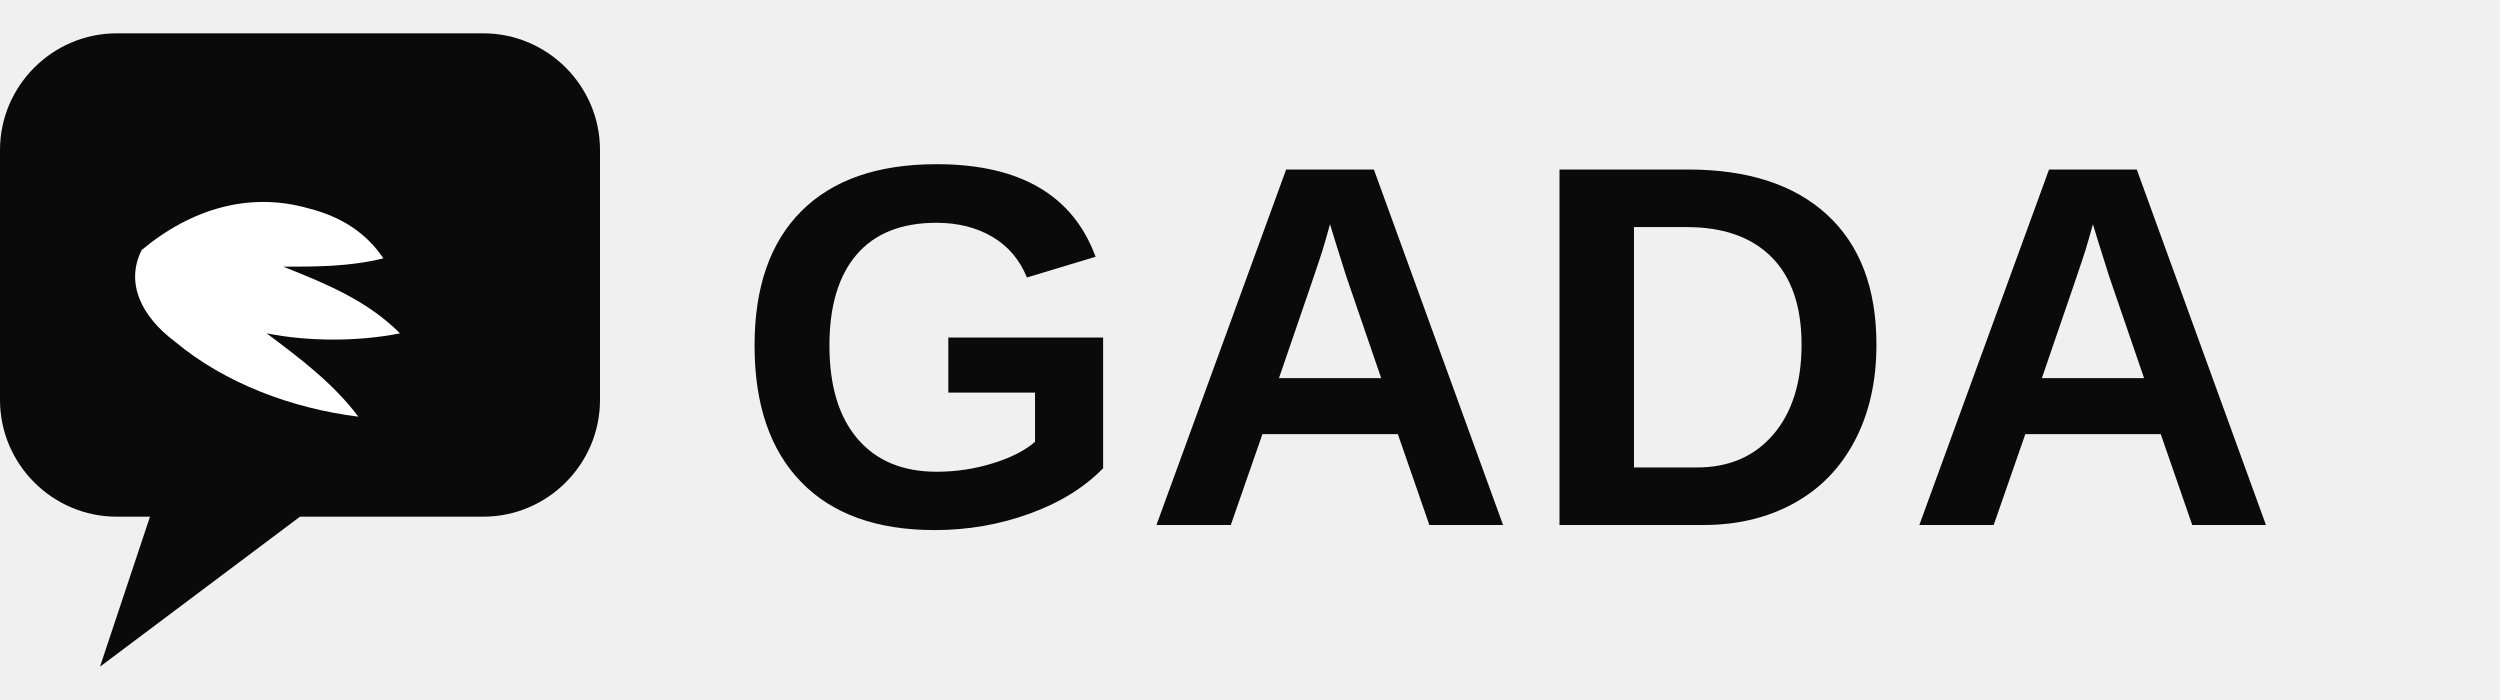
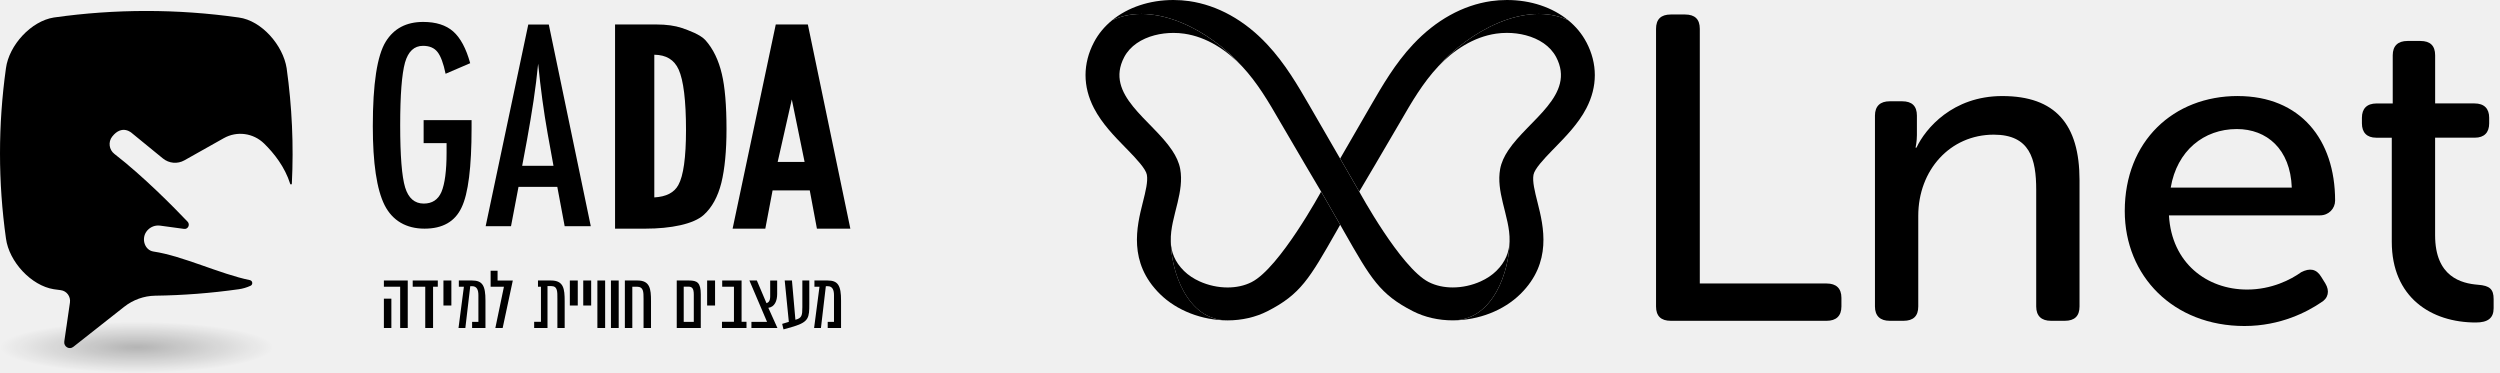
- <svg xmlns="http://www.w3.org/2000/svg" viewBox="0 0 300 84" role="img" aria-label="GA-DA">
-   <g fill="#0a0a0a">
-     <path d="M14 4h44c7.7 0 14 6.3 14 14v30c0 7.7-6.3 14-14 14H36L12 80l6-18h-4C6.3 62 0 55.7 0 48V18C0 10.3 6.3 4 14 4z" />
+ <svg xmlns="http://www.w3.org/2000/svg" class="no-flip" width="228" height="34" viewBox="0 0 228 34" fill="none">
+   <g clip-path="url(#clip0_3365_26328)" fill="none">
+     <path d="M144.675 3.849C144.271 3.079 143.707 2.404 143.018 1.844C139.15 0.032 134.008 2.834 131.16 6.063C132.56 4.571 134.387 3.369 136.443 3.069C136.764 3.022 137.096 2.999 137.428 2.999C138.007 2.999 138.597 3.069 139.153 3.217C140.336 3.529 141.379 4.179 141.922 5.208C143.738 8.668 139.41 10.929 137.554 13.709C137.192 14.253 136.921 14.818 136.813 15.416C136.628 16.43 136.808 17.457 137.053 18.475C137.338 19.672 137.709 20.854 137.673 21.994V22.044C137.655 24.605 136.245 29.217 132.49 29.217C134.832 29.217 137.14 28.319 138.666 26.81C141.577 23.936 140.779 20.662 140.228 18.475C140.223 18.457 140.221 18.44 140.215 18.425C139.973 17.462 139.742 16.553 139.855 15.938C139.95 15.408 140.794 14.503 141.564 13.711C141.649 13.624 141.734 13.539 141.819 13.451C142.817 12.429 143.952 11.267 144.678 9.87C145.704 7.888 145.704 5.806 144.678 3.849H144.675Z" fill="black" />
+     <path d="M105.292 3.219C105.848 3.072 106.437 3.002 107.016 3.002C107.348 3.002 107.68 3.024 108.002 3.072C110.058 3.369 111.885 4.574 113.285 6.066C110.439 2.834 105.294 0.032 101.429 1.844C100.742 2.404 100.176 3.079 99.772 3.849C98.743 5.806 98.743 7.888 99.772 9.87C100.498 11.269 101.632 12.429 102.631 13.451C102.716 13.536 102.798 13.624 102.886 13.711C103.655 14.503 104.499 15.408 104.594 15.938C104.705 16.553 104.476 17.462 104.234 18.425C104.229 18.442 104.226 18.46 104.221 18.475C103.671 20.659 102.873 23.933 105.783 26.81C107.309 28.319 109.618 29.217 111.959 29.217C108.205 29.217 106.795 24.605 106.777 22.044V21.994C106.738 20.857 107.109 19.674 107.397 18.475C107.639 17.457 107.819 16.43 107.636 15.416C107.528 14.818 107.258 14.253 106.895 13.709C105.04 10.929 100.711 8.667 102.528 5.208C103.071 4.179 104.113 3.529 105.297 3.217L105.292 3.219Z" fill="black" />
+     <path d="M131.16 6.063C134.008 2.834 139.152 0.032 143.018 1.844C141.582 0.672 139.608 0 137.428 0C136.942 0 136.458 0.035 135.987 0.102C133.404 0.477 130.943 1.839 128.877 4.044C127.23 5.796 126.057 7.833 125.017 9.627L122.222 14.463L123.115 16.006L123.964 17.473C123.964 17.473 126.502 13.191 127.714 11.094C128.73 9.332 129.762 7.558 131.162 6.063H131.16Z" fill="black" />
+     <path d="M121.332 18.942L120.485 17.475C120.485 17.475 116.71 24.423 114.152 25.725C113.488 26.065 112.726 26.217 111.957 26.217C111.077 26.217 110.186 26.017 109.409 25.665C108.861 25.418 108.37 25.093 107.981 24.71C107.124 23.866 106.813 22.971 106.774 22.046C106.792 24.608 108.202 29.219 111.957 29.219C113.259 29.219 114.515 28.929 115.588 28.384C118.612 26.842 119.43 25.403 121.859 21.139C121.975 20.936 122.099 20.721 122.222 20.502V20.497C121.949 20.019 121.656 19.504 121.332 18.944V18.942Z" fill="black" />
+     <path d="M136.466 24.708C136.077 25.09 135.588 25.415 135.038 25.663C134.26 26.015 133.37 26.215 132.49 26.215C131.721 26.215 130.959 26.063 130.295 25.723C127.74 24.421 123.962 17.473 123.962 17.473L123.113 16.006L122.22 14.463L122.212 14.476C122.212 14.471 122.217 14.468 122.217 14.463L119.422 9.627C118.383 7.833 117.207 5.796 115.562 4.044C113.501 1.839 111.041 0.477 108.457 0.102C107.986 0.035 107.502 0 107.016 0C104.839 0 102.865 0.672 101.429 1.844C105.294 0.032 110.439 2.834 113.287 6.063C114.687 7.558 115.719 9.332 116.736 11.094C117.948 13.191 120.485 17.473 120.485 17.473C120.49 17.465 120.495 17.455 120.501 17.448L120.485 17.473L121.332 18.94C121.656 19.5 121.949 20.014 122.222 20.492C122.222 20.492 122.222 20.494 122.225 20.497C122.351 20.719 122.474 20.932 122.588 21.137C125.017 25.4 125.835 26.837 128.859 28.382C129.932 28.929 131.188 29.217 132.49 29.217C136.245 29.217 137.655 24.605 137.673 22.044C137.634 22.968 137.323 23.866 136.466 24.708Z" fill="black" />
+     <path d="M151.031 2.627C151.031 1.757 151.479 1.322 152.374 1.322H153.679C154.575 1.322 155.022 1.757 155.022 2.627V25.855H166.595C167.452 25.855 167.938 26.29 167.938 27.16V27.952C167.938 28.822 167.449 29.257 166.595 29.257H152.374C151.479 29.257 151.031 28.822 151.031 27.952V2.627Z" fill="black" />
+     <path d="M170.996 10.542C170.996 9.672 171.484 9.237 172.339 9.237H173.479C174.374 9.237 174.822 9.672 174.822 10.542V12.321C174.822 12.914 174.699 13.469 174.699 13.469H174.781C175.597 11.726 178.08 8.76 182.604 8.76C187.452 8.76 189.653 11.332 189.653 16.438V27.952C189.653 28.822 189.205 29.257 188.309 29.257H187.046C186.189 29.257 185.702 28.822 185.702 27.952V17.308C185.702 14.498 185.131 12.281 181.832 12.281C177.838 12.281 174.946 15.525 174.946 19.682V27.952C174.946 28.822 174.498 29.257 173.602 29.257H172.339C171.482 29.257 170.996 28.822 170.996 27.952V10.542Z" fill="black" />
+     <path d="M204.079 8.76C209.784 8.76 212.962 12.716 212.962 18.297C212.962 19.009 212.391 19.642 211.578 19.642H197.808C198.052 23.996 201.271 26.407 204.938 26.407C207.18 26.407 208.932 25.498 209.869 24.825C210.644 24.43 211.254 24.508 211.704 25.26L212.072 25.853C212.479 26.525 212.358 27.197 211.665 27.595C210.443 28.424 207.998 29.732 204.697 29.732C198.219 29.732 193.778 25.18 193.778 19.244C193.778 12.874 198.219 8.757 204.087 8.757L204.079 8.76ZM209.01 17.11C208.886 13.589 206.727 11.769 203.999 11.769C200.983 11.769 198.538 13.748 197.97 17.11H209.012H209.01Z" fill="black" />
+     <path d="M218.137 12.559H216.712C215.857 12.559 215.407 12.084 215.407 11.254V10.739C215.407 9.91 215.855 9.435 216.75 9.435H218.217V5.041C218.217 4.171 218.706 3.736 219.56 3.736H220.742C221.637 3.736 222.085 4.171 222.085 5.041V9.432H225.67C226.565 9.432 227.013 9.907 227.013 10.737V11.252C227.013 12.084 226.565 12.556 225.708 12.556H222.082V21.459C222.082 25.258 224.486 25.85 225.994 25.97C227.054 26.05 227.419 26.365 227.419 27.275V28.107C227.419 29.017 226.889 29.412 225.791 29.412C221.717 29.412 218.13 27.117 218.13 22.051V12.559H218.137Z" fill="black" />
  </g>
-   <g fill="#ffffff">
-     <path d="M17 30c6-5 13-7 20-5 4 1 7 3 9 6-4 1-8 1-12 1 5 2 10 4 14 8-5 1-11 1-16 0 4 3 8 6 11 10-8-1-16-4-22-9-4-3-6-7-4-11z" />
+   <mask id="mask0_3365_26328" maskUnits="userSpaceOnUse" x="0" y="1" width="81" height="33" style="mask-type: luminance;" fill="none">
+     <path d="M81 1H0V34H81V1Z" fill="#FFFFFF" />
+   </mask>
+   <g mask="url(#mask0_3365_26328)" fill="none">
+     <path opacity="0.25" d="M12.451 34C19.312 34 24.875 32.958 24.875 31.674C24.875 30.389 19.312 29.347 12.451 29.347C5.589 29.347 0.027 30.389 0.027 31.674C0.027 32.958 5.589 34 12.451 34Z" fill="url(&quot;#paint0_radial_3365_26328&quot;)" />
+     <path d="M26.616 16.748C26.612 16.836 26.492 16.852 26.466 16.768C25.977 15.219 24.989 13.973 24.087 13.092C23.094 12.124 21.608 11.927 20.408 12.602L16.819 14.621C16.189 14.976 15.415 14.907 14.853 14.448L12.035 12.145C12.035 12.145 11.144 11.288 10.227 12.464C9.85 12.948 9.946 13.659 10.428 14.032C13.077 16.083 15.822 18.867 17.11 20.219C17.36 20.483 17.146 20.924 16.791 20.876L14.599 20.577C14.541 20.569 14.483 20.566 14.424 20.566C14.005 20.566 13.605 20.77 13.352 21.124C12.874 21.794 13.2 22.822 13.999 22.94C16.66 23.335 20.084 24.994 22.794 25.549C23.046 25.6 23.086 25.955 22.851 26.061C22.502 26.22 22.14 26.329 21.775 26.378C19.236 26.737 16.696 26.933 14.157 26.967C13.129 26.982 12.133 27.342 11.318 27.985L6.681 31.637C6.316 31.926 5.794 31.61 5.863 31.141L6.379 27.592C6.459 27.043 6.084 26.534 5.547 26.464C5.335 26.436 5.124 26.407 4.911 26.378C2.848 26.055 0.826 23.865 0.544 21.751C-0.181 16.571 -0.181 11.403 0.543 6.223C0.826 4.108 2.847 1.919 4.911 1.596C10.531 0.802 16.154 0.802 21.774 1.596C23.868 1.875 25.821 4.144 26.142 6.223C26.633 9.735 26.791 13.24 26.616 16.748Z" fill="black" />
  </g>
-   <text x="88" y="63" font-family="'Arial Black','Helvetica Neue',Arial,sans-serif" font-weight="900" font-size="62" letter-spacing="1" fill="#0a0a0a">GADA</text>
+   <path d="M38.637 10.957H43.008V11.671C43.008 15.252 42.704 17.67 42.095 18.924C41.494 20.21 40.368 20.853 38.718 20.853C37.069 20.853 35.8 20.139 35.075 18.709C34.359 17.28 34 14.878 34 11.504C34 7.645 34.393 5.077 35.18 3.798C35.92 2.599 37.057 2 38.591 2C39.763 2 40.676 2.29 41.332 2.869C41.995 3.457 42.512 4.421 42.881 5.763L40.638 6.728C40.538 6.244 40.426 5.837 40.302 5.508C40.179 5.179 40.044 4.922 39.897 4.739C39.604 4.366 39.165 4.18 38.579 4.18C37.777 4.18 37.229 4.688 36.937 5.704C36.643 6.768 36.497 8.677 36.497 11.432C36.497 14.188 36.647 16.105 36.947 17.09C37.248 18.074 37.815 18.566 38.647 18.566C39.41 18.566 39.946 18.217 40.255 17.518C40.57 16.772 40.728 15.573 40.728 13.921V13.052H38.635V10.956L38.637 10.957Z" fill="black" />
+   <path d="M48.177 2.238H50.051L53.879 20.627H51.497L50.826 17.042H47.288L46.605 20.627H44.293L48.179 2.238H48.177ZM50.478 15.124L49.947 12.194C49.592 10.201 49.303 8.074 49.079 5.811C48.971 6.915 48.832 8.032 48.663 9.164C48.493 10.295 48.292 11.496 48.062 12.766L47.622 15.123L50.478 15.124Z" fill="black" />
+   <path d="M56.093 20.853V2.232H59.859C60.769 2.232 61.552 2.339 62.185 2.551C62.8 2.765 63.88 3.146 64.354 3.685C65.044 4.468 65.541 5.497 65.831 6.742C66.114 7.914 66.257 9.608 66.257 11.775C66.257 13.765 66.098 15.418 65.785 16.685C65.468 17.943 64.932 18.92 64.19 19.592C63.269 20.44 61.17 20.853 58.868 20.853H56.093ZM59.673 18.004C60.77 17.94 61.489 17.567 61.867 16.869C62.33 16.037 62.564 14.355 62.564 11.867C62.564 9.176 62.337 7.315 61.889 6.333C61.484 5.446 60.759 5.007 59.673 4.991V18.004Z" fill="black" />
+   <path d="M74.503 20.853L73.85 17.365H70.46L69.797 20.853H66.814L70.75 2.232H73.676L77.552 20.853H74.503ZM72.213 9.07L70.924 14.769H73.379L72.213 9.07Z" fill="black" />
+   <path d="M37.186 25.581V29.913H36.496V26.149H35.01V25.581H37.186ZM35.01 27.238H35.693V29.913H35.01V27.238Z" fill="black" />
+   <path d="M38.783 26.149H37.639V25.581H39.927V26.149H39.496V29.913H38.783V26.149Z" fill="black" />
+   <path d="M41.165 25.581V27.863H40.442V25.581H41.165Z" fill="black" />
+   <path d="M43.056 29.353H43.63V26.928C43.63 26.443 43.495 26.101 43.056 26.101H42.887L42.44 29.913H41.816L42.307 26.149H41.846V25.581H43.05C43.982 25.581 44.281 26.019 44.274 27.43V29.913H43.056V29.353Z" fill="black" />
+   <path d="M45.843 29.913H45.176L45.959 26.149H44.745V24.694H45.379V25.583H46.768L45.843 29.913Z" fill="black" />
+   <path d="M51.498 27.454V29.913H50.834V27.246C50.834 26.604 50.861 26.091 50.274 26.091H49.932V29.913H48.715V29.346H49.335V26.149H49.064V25.581H50.257C51.412 25.581 51.498 26.353 51.498 27.454Z" fill="black" />
+   <path d="M52.692 25.581V27.863H51.969V25.581H52.692Z" fill="black" />
+   <path d="M53.915 25.581V27.863H53.192V25.581H53.915Z" fill="black" />
+   <path d="M56.425 25.581V29.913H55.718V25.581H56.425Z" fill="black" />
+   <path d="M55.189 25.581V29.913H54.482V25.581H55.189Z" fill="black" />
+   <path d="M59.372 27.454V29.913H58.692V27.262C58.692 26.617 58.692 26.149 58.098 26.149H57.667V29.913H56.987V25.581H58.142C59.283 25.581 59.372 26.353 59.372 27.454Z" fill="black" />
+   <path d="M63.911 29.913H61.719V25.581H62.837C63.577 25.581 63.912 25.766 63.912 26.852L63.911 29.913ZM63.274 26.87C63.274 26.275 63.105 26.142 62.764 26.142H62.355V29.353H63.274V26.87Z" fill="black" />
+   <path d="M65.214 25.581V27.863H64.491V25.581H65.214Z" fill="black" />
+   <path d="M68.08 29.913H65.845V29.346H66.936V26.149H65.865V25.581H67.632V29.346H68.08V29.913Z" fill="black" />
+   <path d="M68.531 29.353H69.954L68.345 25.581H69.025L69.903 27.648C70.066 27.598 70.241 27.481 70.241 27.027V25.582H70.878V26.812C70.878 27.44 70.649 27.997 70.072 28.072L70.901 29.913H68.53L68.531 29.353Z" fill="black" />
+   <path d="M73.808 25.581V27.747C73.808 28.942 73.768 29.346 72.406 29.769C72.031 29.889 71.454 30.04 71.454 30.04L71.334 29.537L71.941 29.353L71.566 25.581H72.226L72.541 29.162C73.134 29.011 73.174 28.759 73.174 28.014V25.581H73.808Z" fill="black" />
+   <path d="M75.486 29.353H76.06V26.928C76.06 26.443 75.924 26.101 75.486 26.101H75.317L74.87 29.913H74.246L74.737 26.149H74.276V25.581H75.48C76.412 25.581 76.711 26.019 76.704 27.43V29.913H75.486V29.353Z" fill="black" />
+   <defs>
+     <radialGradient id="paint0_radial_3365_26328" cx="0" cy="0" r="1" gradientUnits="userSpaceOnUse" gradientTransform="translate(12.4775 31.6734) scale(12.4692 2.32636)">
+       <stop />
+       <stop offset="1" stop-opacity="0" />
+     </radialGradient>
+     <clipPath id="clip0_3365_26328">
+       <rect width="128.427" height="29.734" fill="white" transform="translate(99)" />
+     </clipPath>
+     <radialGradient id="paint0_radial_3365_26328" cx="0" cy="0" r="1" gradientUnits="userSpaceOnUse" gradientTransform="translate(12.4775 31.6734) scale(12.4692 2.32636)">
+       <stop />
+       <stop offset="1" stop-opacity="0" />
+     </radialGradient>
+   </defs>
</svg>
